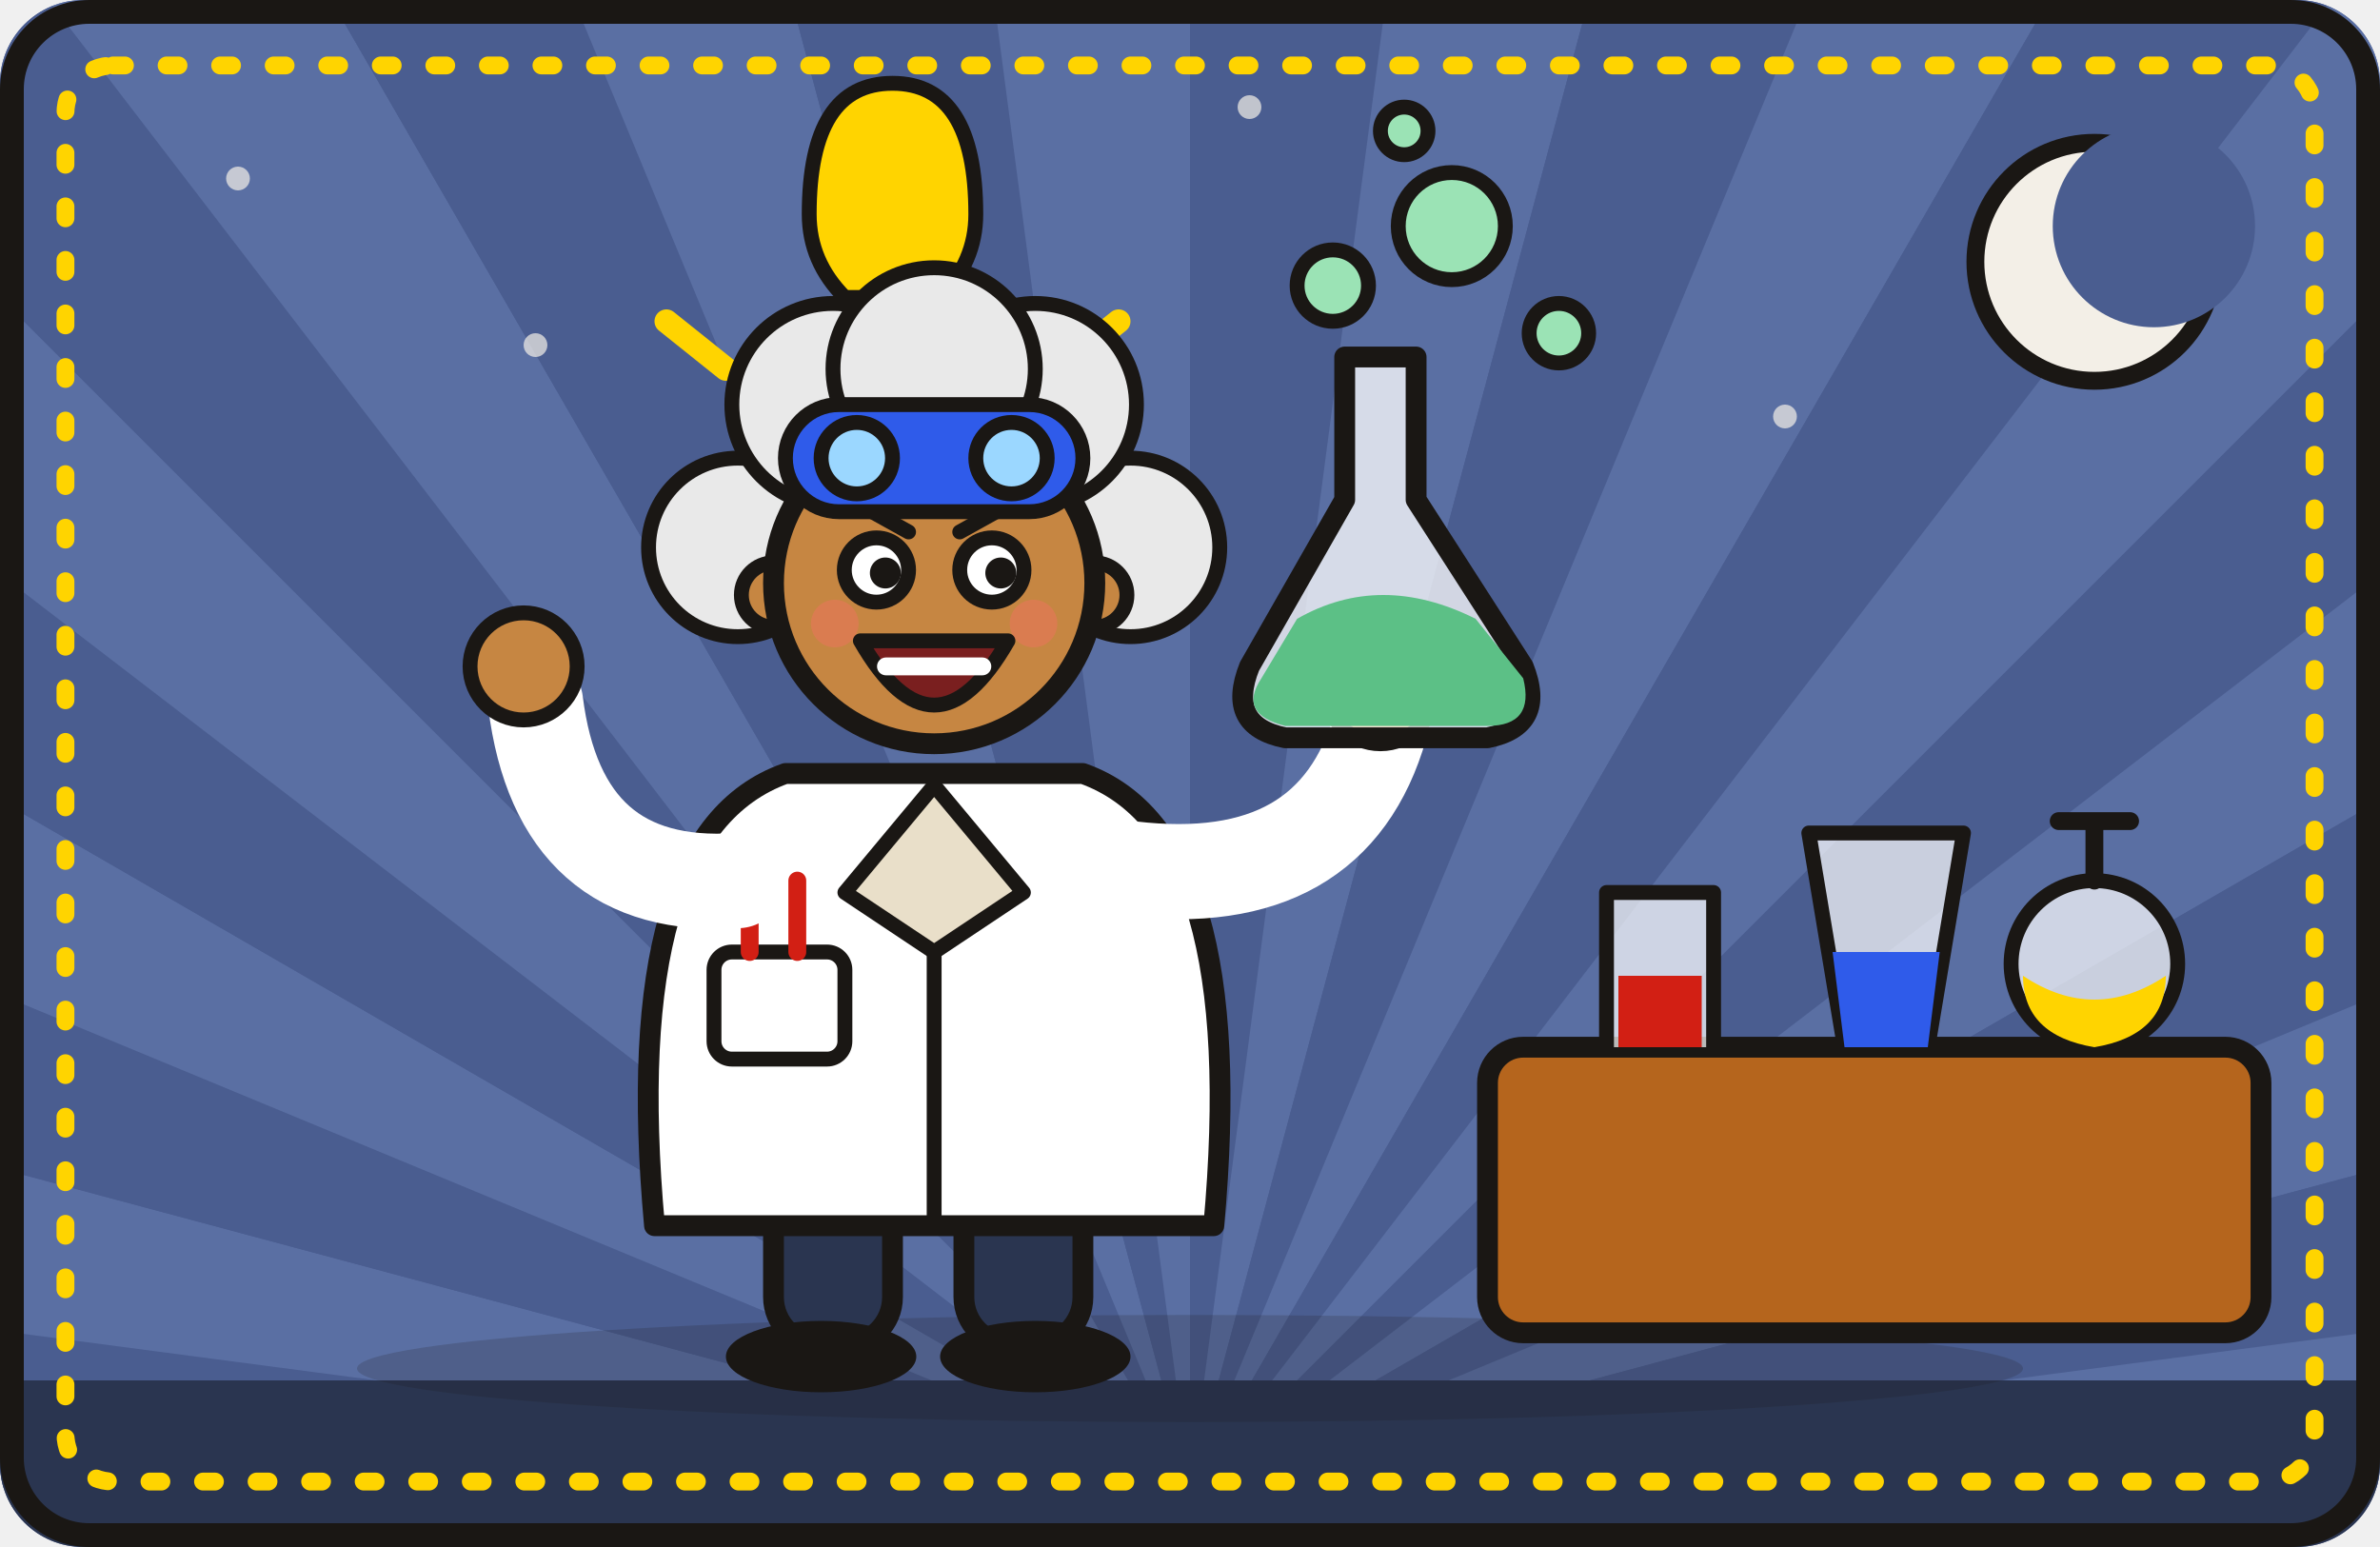
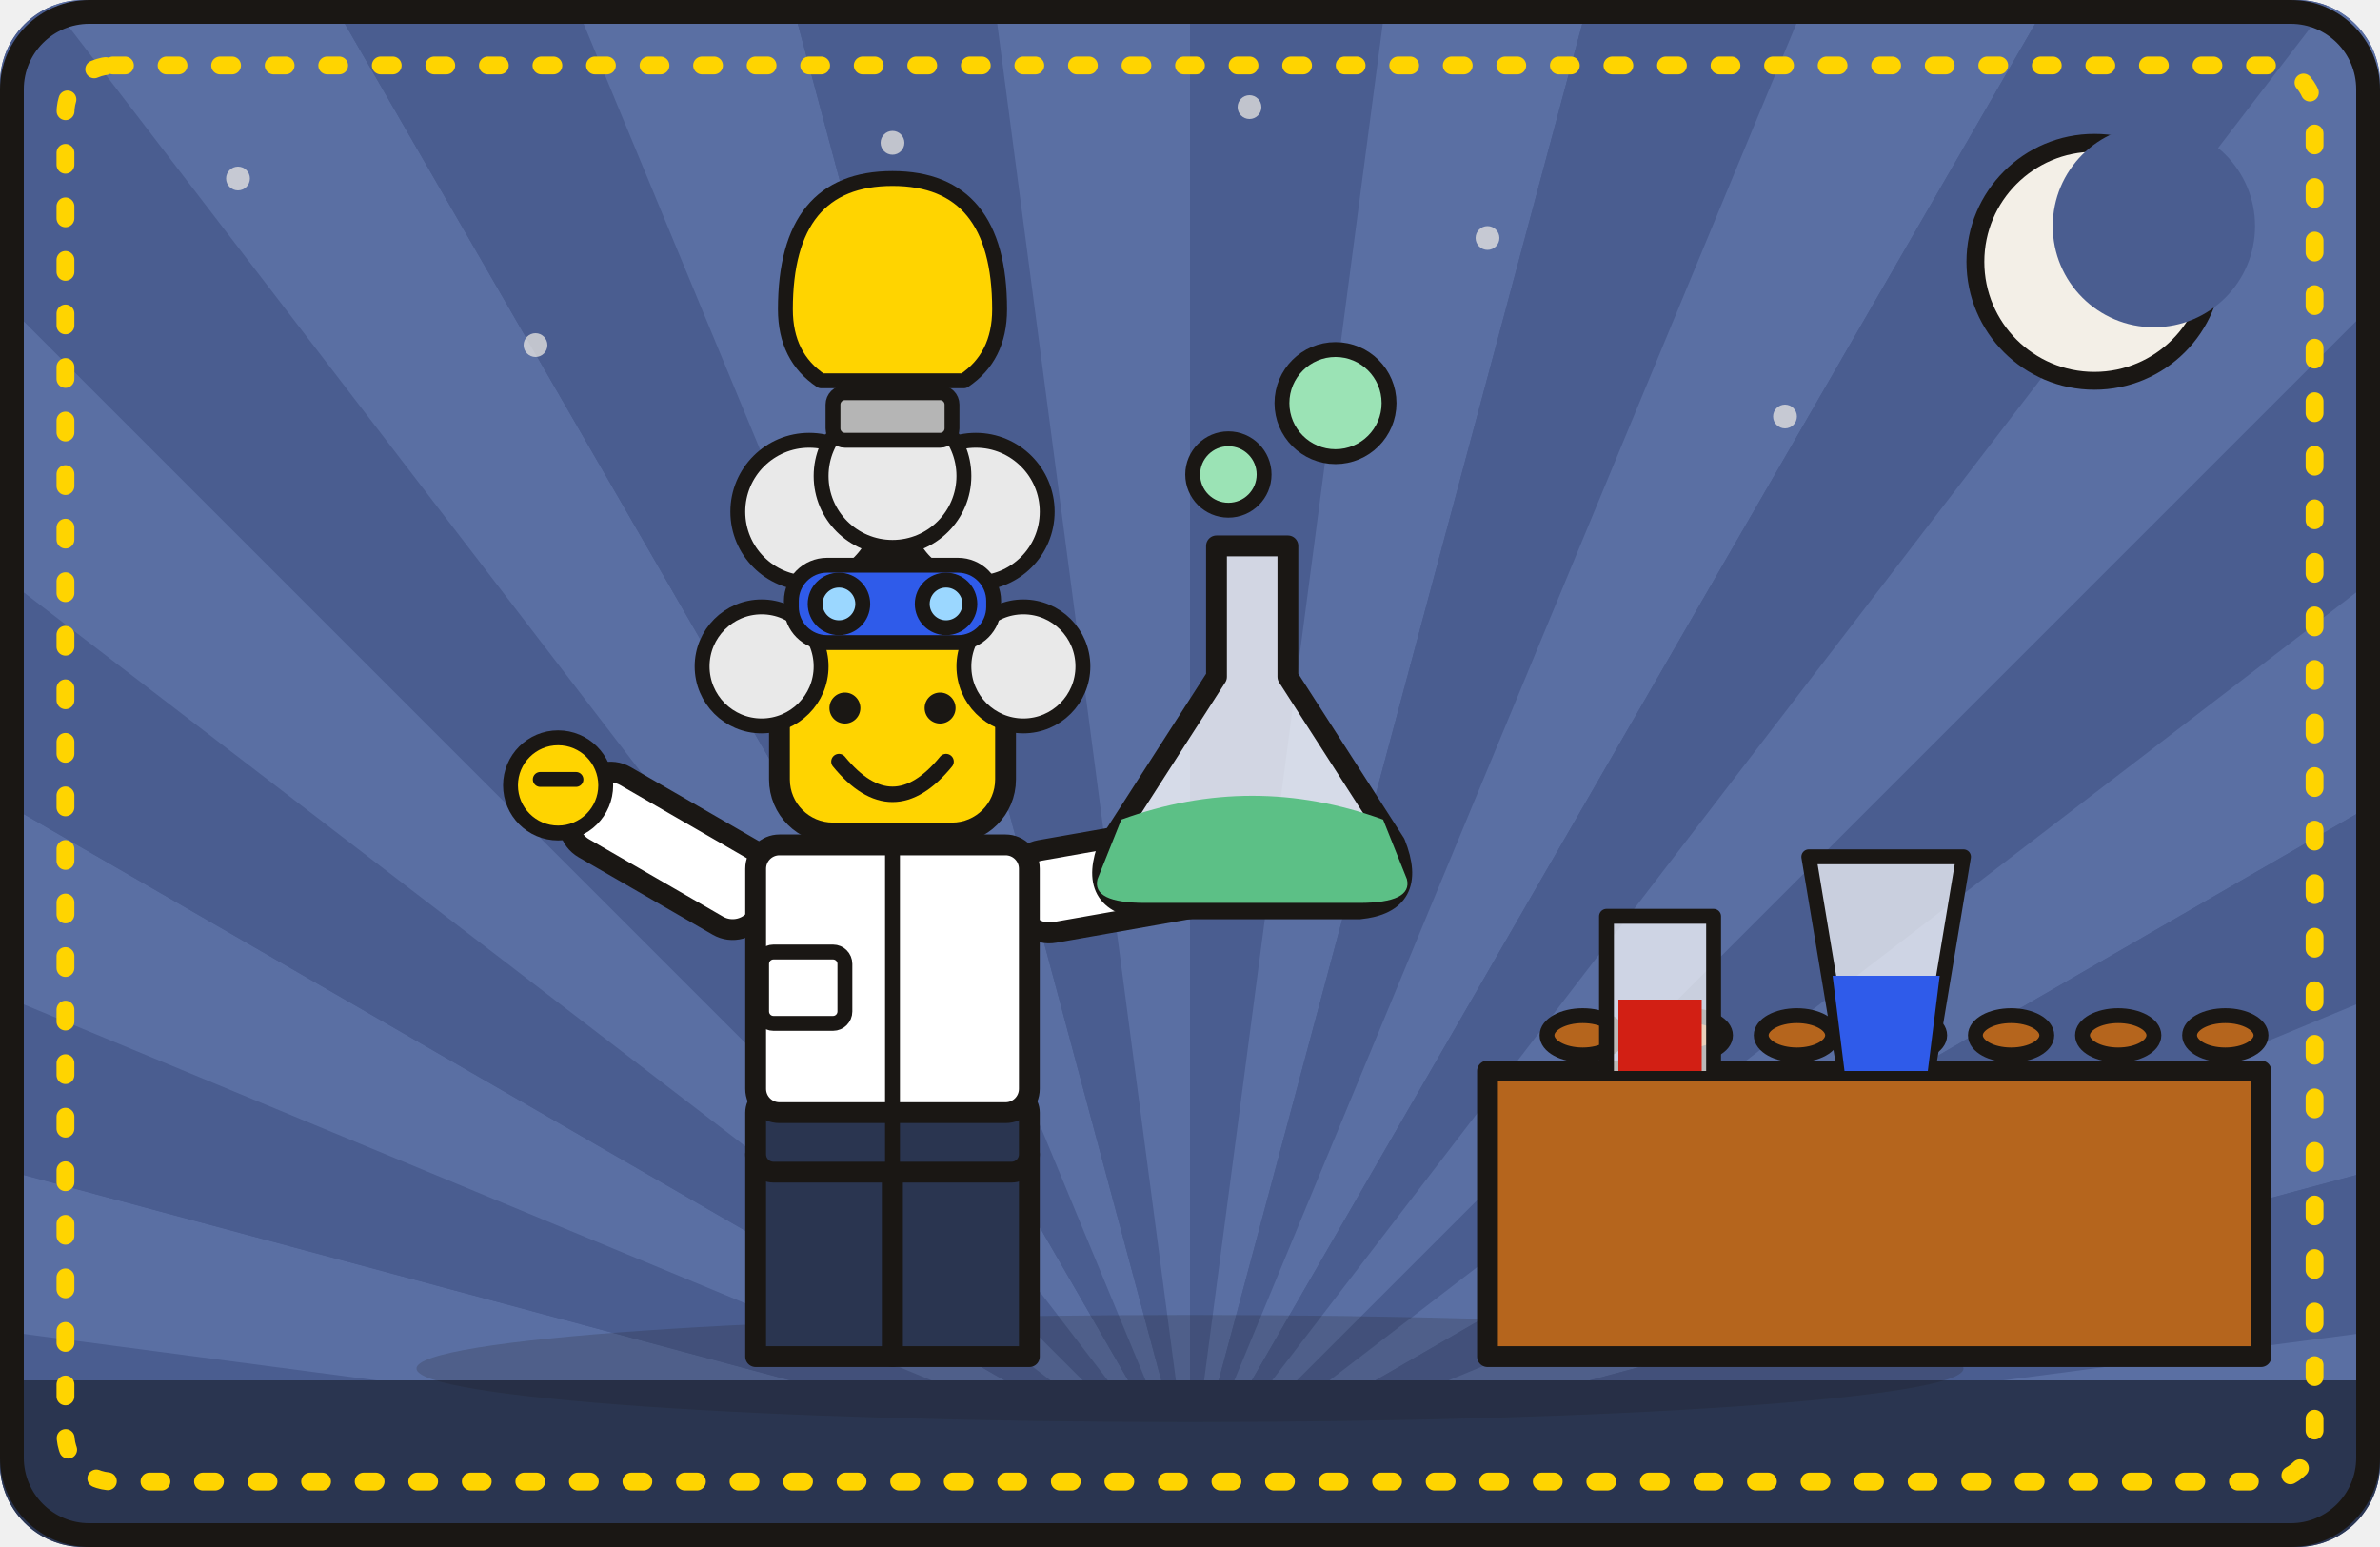
<svg xmlns="http://www.w3.org/2000/svg" viewBox="0 0 400 260" role="img" aria-label="Scientist makes a discovery illustration">
  <defs>
    <clipPath id="c">
      <rect width="400" height="260" rx="14" />
    </clipPath>
  </defs>
  <g clip-path="url(#c)">
    <rect width="400" height="260" fill="#4A5D90" />
    <path d="M200 250 L-320.0 250.0 L-315.6 182.1 Z" fill="#4A5D90" />
    <path d="M200 250 L-315.6 182.1 L-302.3 115.4 Z" fill="#5A6FA3" />
    <path d="M200 250 L-302.3 115.4 L-280.4 51.0 Z" fill="#4A5D90" />
    <path d="M200 250 L-280.4 51.0 L-250.3 -10.0 Z" fill="#5A6FA3" />
    <path d="M200 250 L-250.3 -10.0 L-212.5 -66.6 Z" fill="#4A5D90" />
    <path d="M200 250 L-212.5 -66.6 L-167.7 -117.7 Z" fill="#5A6FA3" />
    <path d="M200 250 L-167.7 -117.7 L-116.6 -162.5 Z" fill="#4A5D90" />
    <path d="M200 250 L-116.6 -162.5 L-60.0 -200.3 Z" fill="#5A6FA3" />
    <path d="M200 250 L-60.0 -200.3 L1.0 -230.4 Z" fill="#4A5D90" />
    <path d="M200 250 L1.0 -230.4 L65.4 -252.3 Z" fill="#5A6FA3" />
    <path d="M200 250 L65.4 -252.3 L132.1 -265.6 Z" fill="#4A5D90" />
    <path d="M200 250 L132.1 -265.6 L200.0 -270.0 Z" fill="#5A6FA3" />
    <path d="M200 250 L200.0 -270.0 L267.9 -265.6 Z" fill="#4A5D90" />
    <path d="M200 250 L267.9 -265.6 L334.6 -252.3 Z" fill="#5A6FA3" />
    <path d="M200 250 L334.6 -252.3 L399.0 -230.4 Z" fill="#4A5D90" />
    <path d="M200 250 L399.0 -230.4 L460.0 -200.3 Z" fill="#5A6FA3" />
    <path d="M200 250 L460.0 -200.3 L516.6 -162.5 Z" fill="#4A5D90" />
    <path d="M200 250 L516.6 -162.5 L567.7 -117.7 Z" fill="#5A6FA3" />
    <path d="M200 250 L567.7 -117.7 L612.5 -66.6 Z" fill="#4A5D90" />
    <path d="M200 250 L612.5 -66.6 L650.3 -10.0 Z" fill="#5A6FA3" />
    <path d="M200 250 L650.3 -10.0 L680.4 51.0 Z" fill="#4A5D90" />
    <path d="M200 250 L680.4 51.0 L702.3 115.4 Z" fill="#5A6FA3" />
    <path d="M200 250 L702.3 115.4 L715.6 182.1 Z" fill="#4A5D90" />
    <path d="M200 250 L715.6 182.1 L720.0 250.0 Z" fill="#5A6FA3" />
    <circle cx="40" cy="30" r="2" fill="#F3EFE7" opacity=".7" />
    <circle cx="90" cy="58" r="2" fill="#F3EFE7" opacity=".7" />
    <circle cx="150" cy="24" r="2" fill="#F3EFE7" opacity=".7" />
    <circle cx="250" cy="40" r="2" fill="#F3EFE7" opacity=".7" />
    <circle cx="300" cy="70" r="2" fill="#F3EFE7" opacity=".7" />
    <circle cx="210" cy="18" r="2" fill="#F3EFE7" opacity=".7" />
    <circle cx="352" cy="44" r="20" fill="#F3EFE7" stroke="#1A1714" stroke-width="3" />
    <circle cx="362" cy="38" r="17" fill="#4A5D90" />
    <rect y="232" width="400" height="28" fill="#2A3550" />
-     <ellipse cx="200" cy="230" rx="140" ry="9" fill="#1A1714" opacity=".18" />
-     <rect x="250" y="176" width="130" height="48" rx="6" fill="#B5651D" stroke="#1A1714" stroke-width="3.5" stroke-linejoin="round" stroke-linecap="round" />
-     <path d="M270 176 V150 H288 V176" fill="#fff" fill-opacity=".7" stroke="#1A1714" stroke-width="2.5" stroke-linejoin="round" stroke-linecap="round" />
-     <path d="M272 164 H286 V176 H272 Z" fill="#D21F14" />
-     <path d="M310 176 L304 140 H330 L324 176 Z" fill="#fff" fill-opacity=".7" stroke="#1A1714" stroke-width="2.5" stroke-linejoin="round" stroke-linecap="round" />
-     <path d="M308 160 H326 L324 176 H310 Z" fill="#2F5BEA" />
-     <circle cx="352" cy="162" r="14" fill="#fff" fill-opacity=".7" stroke="#1A1714" stroke-width="2.5" stroke-linejoin="round" stroke-linecap="round" />
-     <path d="M340 164 Q352 172 364 164 Q364 174 352 176 Q340 174 340 164 Z" fill="#FFD400" />
-     <path d="M352 148 V138 M346 138 H358" stroke="#1A1714" stroke-width="3" stroke-linecap="round" />
-     <path d="M150 56 V44 M122 62 L112 54 M178 62 L188 54" stroke="#FFD400" stroke-width="4" stroke-linecap="round" />
-     <circle cx="150" cy="30" r="0" fill="none" />
-     <path d="M136 36 Q136 14 150 14 Q164 14 164 36 Q164 44 158 50 H142 Q136 44 136 36 Z" fill="#FFD400" stroke="#1A1714" stroke-width="2.5" stroke-linejoin="round" stroke-linecap="round" />
-     <path d="M142 54 H158 M144 58 H156" stroke="#1A1714" stroke-width="3" stroke-linecap="round" />
-     <rect x="130" y="192" width="20" height="34" rx="8" fill="#2A3550" stroke="#1A1714" stroke-width="3.5" stroke-linejoin="round" stroke-linecap="round" />
-     <rect x="162" y="192" width="20" height="34" rx="8" fill="#2A3550" stroke="#1A1714" stroke-width="3.5" stroke-linejoin="round" stroke-linecap="round" />
-     <ellipse cx="138" cy="228" rx="16" ry="6" fill="#1A1714" />
-     <ellipse cx="174" cy="228" rx="16" ry="6" fill="#1A1714" />
-     <path d="M110 206 Q104 140 132 130 H182 Q210 140 204 206 Z" fill="#fff" stroke="#1A1714" stroke-width="3.5" stroke-linejoin="round" stroke-linecap="round" />
-     <path d="M157 132 V206" stroke="#1A1714" stroke-width="2.5" />
-     <rect x="120" y="160" width="22" height="18" rx="3" fill="none" stroke="#1A1714" stroke-width="2.5" stroke-linejoin="round" stroke-linecap="round" />
-     <path d="M126 160 V150 M134 160 V148" stroke="#D21F14" stroke-width="3" stroke-linecap="round" />
-     <path d="M157 132 L142 150 L157 160 L172 150 Z" fill="#E9DFC9" stroke="#1A1714" stroke-width="2.5" stroke-linejoin="round" stroke-linecap="round" />
-     <path d="M190 146 Q224 150 232 122" fill="none" stroke="#fff" stroke-width="16" stroke-linecap="round" />
-     <path d="M190 146 Q224 150 232 122" fill="none" stroke="#1A1714" stroke-width="2.5" stroke-linecap="round" opacity="0" />
-     <circle cx="232" cy="116" r="9" fill="#C68642" stroke="#1A1714" stroke-width="2.5" stroke-linejoin="round" stroke-linecap="round" />
-     <path d="M226 60 H238 V84 L256 112 Q260 122 250 124 H216 Q206 122 210 112 L226 84 Z" fill="#fff" fill-opacity=".75" stroke="#1A1714" stroke-width="3.5" stroke-linejoin="round" stroke-linecap="round" />
-     <path d="M218 104 Q232 96 248 104 L256 114 Q258 122 250 122 H216 Q208 120 212 114 Z" fill="#5CC086" />
-     <circle cx="224" cy="48" r="6" fill="#9BE3B5" stroke="#1A1714" stroke-width="2.5" stroke-linejoin="round" stroke-linecap="round" />
-     <circle cx="244" cy="38" r="9" fill="#9BE3B5" stroke="#1A1714" stroke-width="2.5" stroke-linejoin="round" stroke-linecap="round" />
-     <circle cx="262" cy="56" r="5" fill="#9BE3B5" stroke="#1A1714" stroke-width="2.5" stroke-linejoin="round" stroke-linecap="round" />
-     <circle cx="236" cy="22" r="4" fill="#9BE3B5" stroke="#1A1714" stroke-width="2.5" stroke-linejoin="round" stroke-linecap="round" />
-     <path d="M124 148 Q94 150 90 118" fill="none" stroke="#fff" stroke-width="16" stroke-linecap="round" />
-     <circle cx="88" cy="112" r="9" fill="#C68642" stroke="#1A1714" stroke-width="2.5" stroke-linejoin="round" stroke-linecap="round" />
-     <circle cx="124" cy="92" r="15" fill="#E9E9E9" stroke="#1A1714" stroke-width="2.5" stroke-linejoin="round" stroke-linecap="round" />
-     <circle cx="190" cy="92" r="15" fill="#E9E9E9" stroke="#1A1714" stroke-width="2.5" stroke-linejoin="round" stroke-linecap="round" />
-     <circle cx="140" cy="68" r="17" fill="#E9E9E9" stroke="#1A1714" stroke-width="2.5" stroke-linejoin="round" stroke-linecap="round" />
-     <circle cx="174" cy="68" r="17" fill="#E9E9E9" stroke="#1A1714" stroke-width="2.5" stroke-linejoin="round" stroke-linecap="round" />
-     <circle cx="157" cy="62" r="17" fill="#E9E9E9" stroke="#1A1714" stroke-width="2.5" stroke-linejoin="round" stroke-linecap="round" />
-     <circle cx="130.0" cy="100.0" r="5.4" fill="#C68642" stroke="#1A1714" stroke-width="2.5" stroke-linejoin="round" stroke-linecap="round" />
-     <circle cx="184.0" cy="100.0" r="5.4" fill="#C68642" stroke="#1A1714" stroke-width="2.5" stroke-linejoin="round" stroke-linecap="round" />
-     <circle cx="157" cy="98" r="27" fill="#C68642" stroke="#1A1714" stroke-width="3.5" stroke-linejoin="round" stroke-linecap="round" />
-     <circle cx="140.3" cy="104.8" r="4.0" fill="#FF6B6B" opacity=".35" />
-     <circle cx="173.7" cy="104.8" r="4.0" fill="#FF6B6B" opacity=".35" />
-     <circle cx="147.3" cy="95.8" r="5.4" fill="#fff" stroke="#1A1714" stroke-width="2.5" stroke-linejoin="round" stroke-linecap="round" />
-     <circle cx="166.7" cy="95.8" r="5.4" fill="#fff" stroke="#1A1714" stroke-width="2.5" stroke-linejoin="round" stroke-linecap="round" />
-     <circle cx="148.8" cy="96.3" r="2.6" fill="#1A1714" />
-     <circle cx="168.2" cy="96.3" r="2.6" fill="#1A1714" />
-     <path d="M141.9 83.4 L152.7 89.4 M161.3 89.4 L172.1 83.4" fill="none" stroke="#1A1714" stroke-width="2.5" stroke-linejoin="round" stroke-linecap="round" />
-     <path d="M144.6 107.7 Q157.0 129.3 169.4 107.7 Z" fill="#7A1F1F" stroke="#1A1714" stroke-width="2.5" stroke-linejoin="round" stroke-linecap="round" />
-     <path d="M148.9 112.0 H165.1" stroke="#fff" stroke-width="3" stroke-linecap="round" />
-     <rect x="132" y="68" width="50" height="18" rx="9" fill="#2F5BEA" stroke="#1A1714" stroke-width="2.5" stroke-linejoin="round" stroke-linecap="round" />
-     <circle cx="144" cy="77" r="6" fill="#9BD7FF" stroke="#1A1714" stroke-width="2.5" stroke-linejoin="round" stroke-linecap="round" />
-     <circle cx="170" cy="77" r="6" fill="#9BD7FF" stroke="#1A1714" stroke-width="2.5" stroke-linejoin="round" stroke-linecap="round" />
+     <ellipse cx="200" cy="230" rx="130" ry="9" fill="#1A1714" opacity=".18" />
+     <rect x="250" y="180" width="130" height="48" fill="#B5651D" stroke="#1A1714" stroke-width="3.5" stroke-linejoin="round" stroke-linecap="round" />
+     <ellipse cx="266" cy="174" rx="6" ry="3.3" fill="#B5651D" stroke="#1A1714" stroke-width="2.5" stroke-linejoin="round" stroke-linecap="round" opacity="1" />
+     <ellipse cx="284" cy="174" rx="6" ry="3.3" fill="#B5651D" stroke="#1A1714" stroke-width="2.5" stroke-linejoin="round" stroke-linecap="round" opacity="1" />
+     <ellipse cx="302" cy="174" rx="6" ry="3.3" fill="#B5651D" stroke="#1A1714" stroke-width="2.5" stroke-linejoin="round" stroke-linecap="round" opacity="1" />
+     <ellipse cx="320" cy="174" rx="6" ry="3.3" fill="#B5651D" stroke="#1A1714" stroke-width="2.5" stroke-linejoin="round" stroke-linecap="round" opacity="1" />
+     <ellipse cx="338" cy="174" rx="6" ry="3.3" fill="#B5651D" stroke="#1A1714" stroke-width="2.5" stroke-linejoin="round" stroke-linecap="round" opacity="1" />
+     <ellipse cx="356" cy="174" rx="6" ry="3.3" fill="#B5651D" stroke="#1A1714" stroke-width="2.5" stroke-linejoin="round" stroke-linecap="round" opacity="1" />
+     <ellipse cx="374" cy="174" rx="6" ry="3.3" fill="#B5651D" stroke="#1A1714" stroke-width="2.5" stroke-linejoin="round" stroke-linecap="round" opacity="1" />
+     <path d="M270 180 V154 H288 V180" fill="#fff" fill-opacity=".7" stroke="#1A1714" stroke-width="2.5" stroke-linejoin="round" stroke-linecap="round" />
+     <path d="M272 168 H286 V180 H272 Z" fill="#D21F14" />
+     <path d="M310 180 L304 144 H330 L324 180 Z" fill="#fff" fill-opacity=".7" stroke="#1A1714" stroke-width="2.5" stroke-linejoin="round" stroke-linecap="round" />
+     <path d="M308 164 H326 L324 180 H310 Z" fill="#2F5BEA" />
+     <rect x="127" y="194" width="23" height="34" fill="#2A3550" stroke="#1A1714" stroke-width="3.5" stroke-linejoin="round" stroke-linecap="round" />
+     <rect x="150" y="194" width="23" height="34" fill="#2A3550" stroke="#1A1714" stroke-width="3.5" stroke-linejoin="round" stroke-linecap="round" />
+     <rect x="127" y="184" width="46" height="13" rx="3" fill="#2A3550" stroke="#1A1714" stroke-width="3.5" stroke-linejoin="round" stroke-linecap="round" />
+     <g transform="rotate(120 125 150)">
+       <rect x="118" y="146" width="14" height="36" rx="5" fill="#FFFFFF" stroke="#1A1714" stroke-width="3.5" stroke-linejoin="round" stroke-linecap="round" />
+     </g>
+     <g transform="rotate(-100 175 150)">
+       <rect x="168" y="146" width="14" height="36" rx="5" fill="#FFFFFF" stroke="#1A1714" stroke-width="3.5" stroke-linejoin="round" stroke-linecap="round" />
+     </g>
+     <rect x="127" y="142" width="46" height="45" rx="4" fill="#FFFFFF" stroke="#1A1714" stroke-width="3.5" stroke-linejoin="round" stroke-linecap="round" />
+     <path d="M150 134 V196" stroke="#1A1714" stroke-width="2.5" />
+     <rect x="128" y="160" width="14" height="12" rx="2" fill="none" stroke="#1A1714" stroke-width="2.5" stroke-linejoin="round" stroke-linecap="round" />
+     <circle cx="93.8" cy="132.0" r="8" fill="#FFD400" stroke="#1A1714" stroke-width="2.5" stroke-linejoin="round" stroke-linecap="round" />
+     <path d="M90.8 131.0 h6" stroke="#1A1714" stroke-width="2.5" stroke-linecap="round" />
+     <circle cx="210.5" cy="143.7" r="8" fill="#FFD400" stroke="#1A1714" stroke-width="2.5" stroke-linejoin="round" stroke-linecap="round" />
+     <path d="M207.5 142.7 h6" stroke="#1A1714" stroke-width="2.5" stroke-linecap="round" />
+     <rect x="142" y="94" width="16" height="9" rx="3" fill="#FFD400" stroke="#1A1714" stroke-width="2.5" stroke-linejoin="round" stroke-linecap="round" />
+     <rect x="131" y="102" width="38" height="38" rx="9" fill="#FFD400" stroke="#1A1714" stroke-width="3.5" stroke-linejoin="round" stroke-linecap="round" />
+     <circle cx="142" cy="119" r="2.6" fill="#1A1714" />
+     <circle cx="158" cy="119" r="2.6" fill="#1A1714" />
+     <path d="M141 128 Q150 139 159 128" fill="none" stroke="#1A1714" stroke-width="2.6" stroke-linecap="round" />
+     <circle cx="128" cy="112" r="10" fill="#E9E9E9" stroke="#1A1714" stroke-width="2.5" stroke-linejoin="round" stroke-linecap="round" />
+     <circle cx="172" cy="112" r="10" fill="#E9E9E9" stroke="#1A1714" stroke-width="2.5" stroke-linejoin="round" stroke-linecap="round" />
+     <circle cx="136" cy="86" r="12" fill="#E9E9E9" stroke="#1A1714" stroke-width="2.5" stroke-linejoin="round" stroke-linecap="round" />
+     <circle cx="164" cy="86" r="12" fill="#E9E9E9" stroke="#1A1714" stroke-width="2.5" stroke-linejoin="round" stroke-linecap="round" />
+     <circle cx="150" cy="80" r="12" fill="#E9E9E9" stroke="#1A1714" stroke-width="2.5" stroke-linejoin="round" stroke-linecap="round" />
+     <rect x="133" y="95" width="34" height="13" rx="6" fill="#2F5BEA" stroke="#1A1714" stroke-width="2.5" stroke-linejoin="round" stroke-linecap="round" />
+     <circle cx="141" cy="101.5" r="4" fill="#9BD7FF" stroke="#1A1714" stroke-width="2.5" stroke-linejoin="round" stroke-linecap="round" />
+     <circle cx="159" cy="101.5" r="4" fill="#9BD7FF" stroke="#1A1714" stroke-width="2.5" stroke-linejoin="round" stroke-linecap="round" />
+     <path d="M204.453 91.749 H216.453 V113.749 L234.453 141.749 Q238.453 151.749 228.453 152.749 H192.453 Q182.453 151.749 186.453 141.749 L204.453 113.749 Z" fill="#fff" fill-opacity=".75" stroke="#1A1714" stroke-width="3.5" stroke-linejoin="round" stroke-linecap="round" />
+     <path d="M188.453 137.749 Q210.453 129.749 232.453 137.749 L236.453 147.749 Q237.453 151.749 228.453 151.749 H192.453 Q183.453 151.749 184.453 147.749 Z" fill="#5CC086" />
+     <circle cx="206.453" cy="79.749" r="6" fill="#9BE3B5" stroke="#1A1714" stroke-width="2.5" stroke-linejoin="round" stroke-linecap="round" />
+     <circle cx="224.453" cy="67.749" r="9" fill="#9BE3B5" stroke="#1A1714" stroke-width="2.5" stroke-linejoin="round" stroke-linecap="round" />
+     <path d="M132 52 Q132 30 150 30 Q168 30 168 52 Q168 60 162 64 H138 Q132 60 132 52 Z" fill="#FFD400" stroke="#1A1714" stroke-width="2.5" stroke-linejoin="round" stroke-linecap="round" />
+     <rect x="140" y="66" width="20" height="8" rx="2" fill="#B5B5B5" stroke="#1A1714" stroke-width="2.5" stroke-linejoin="round" stroke-linecap="round" />
  </g>
  <rect x="2" y="2" width="396" height="256" rx="13" fill="none" stroke="#1A1714" stroke-width="4" />
  <rect x="11" y="11" width="378" height="238" rx="8" fill="none" stroke="#FFD400" stroke-width="3" stroke-dasharray="2 7" stroke-linecap="round" />
</svg>
